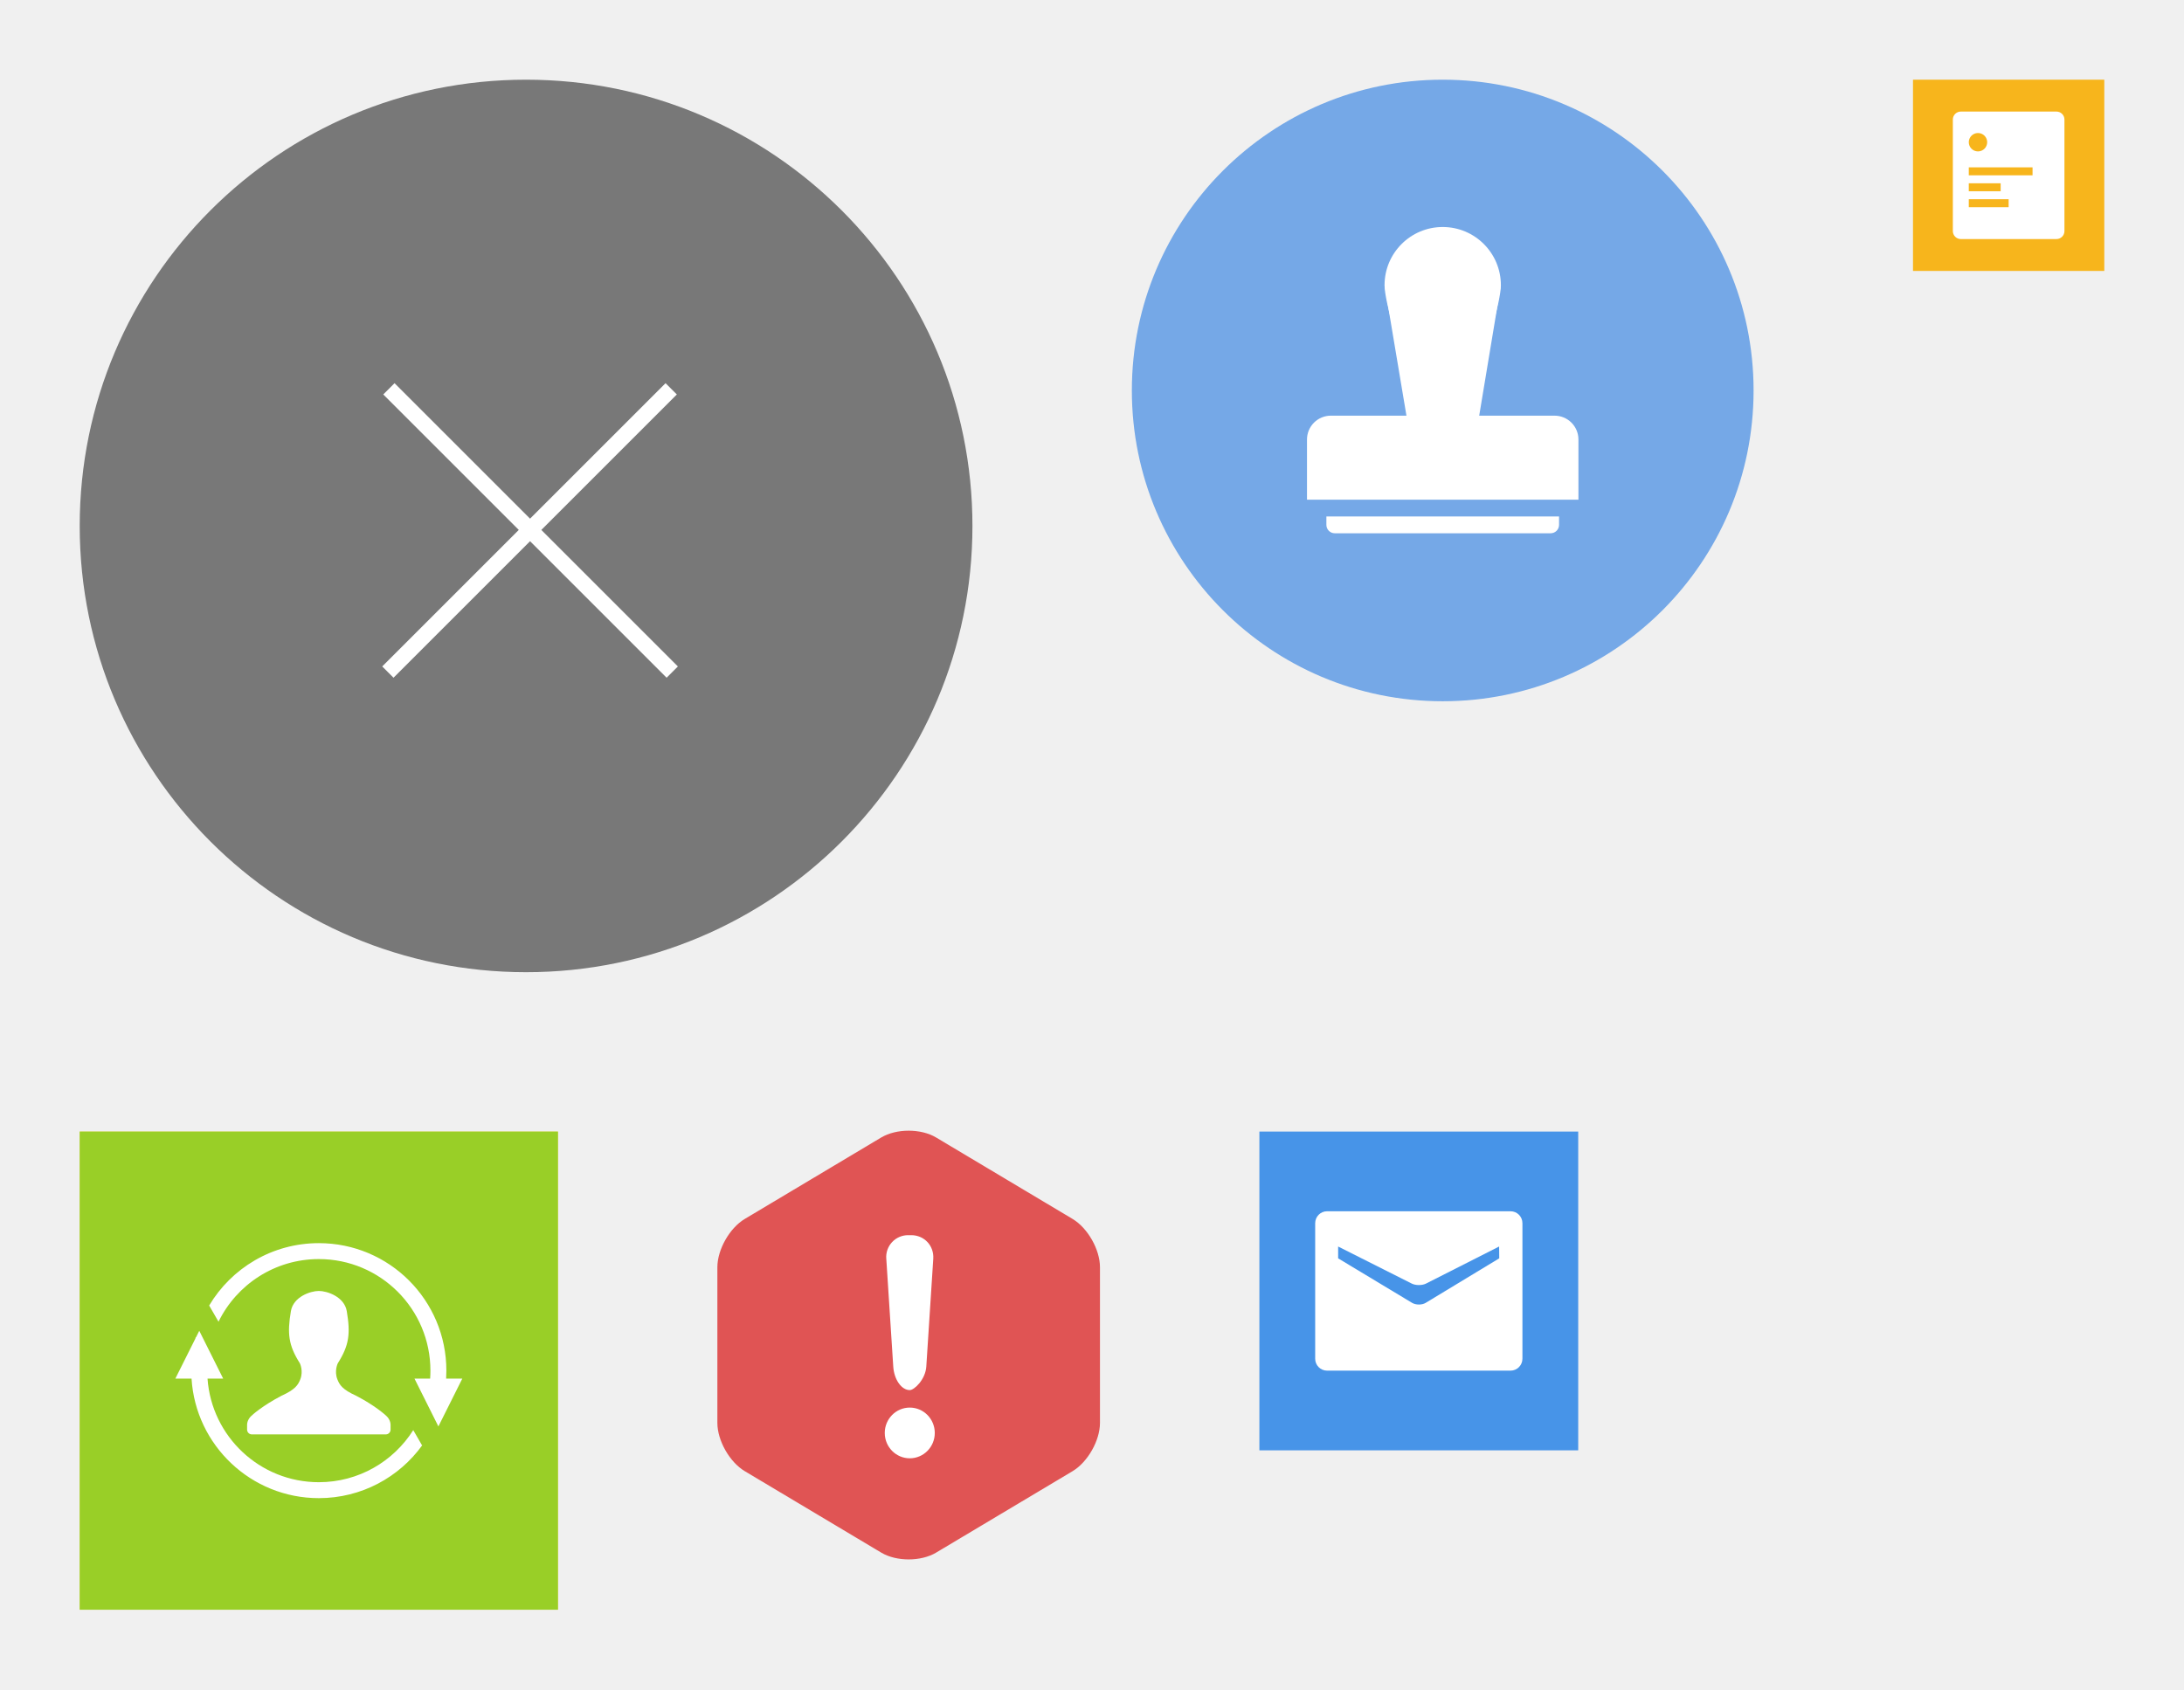
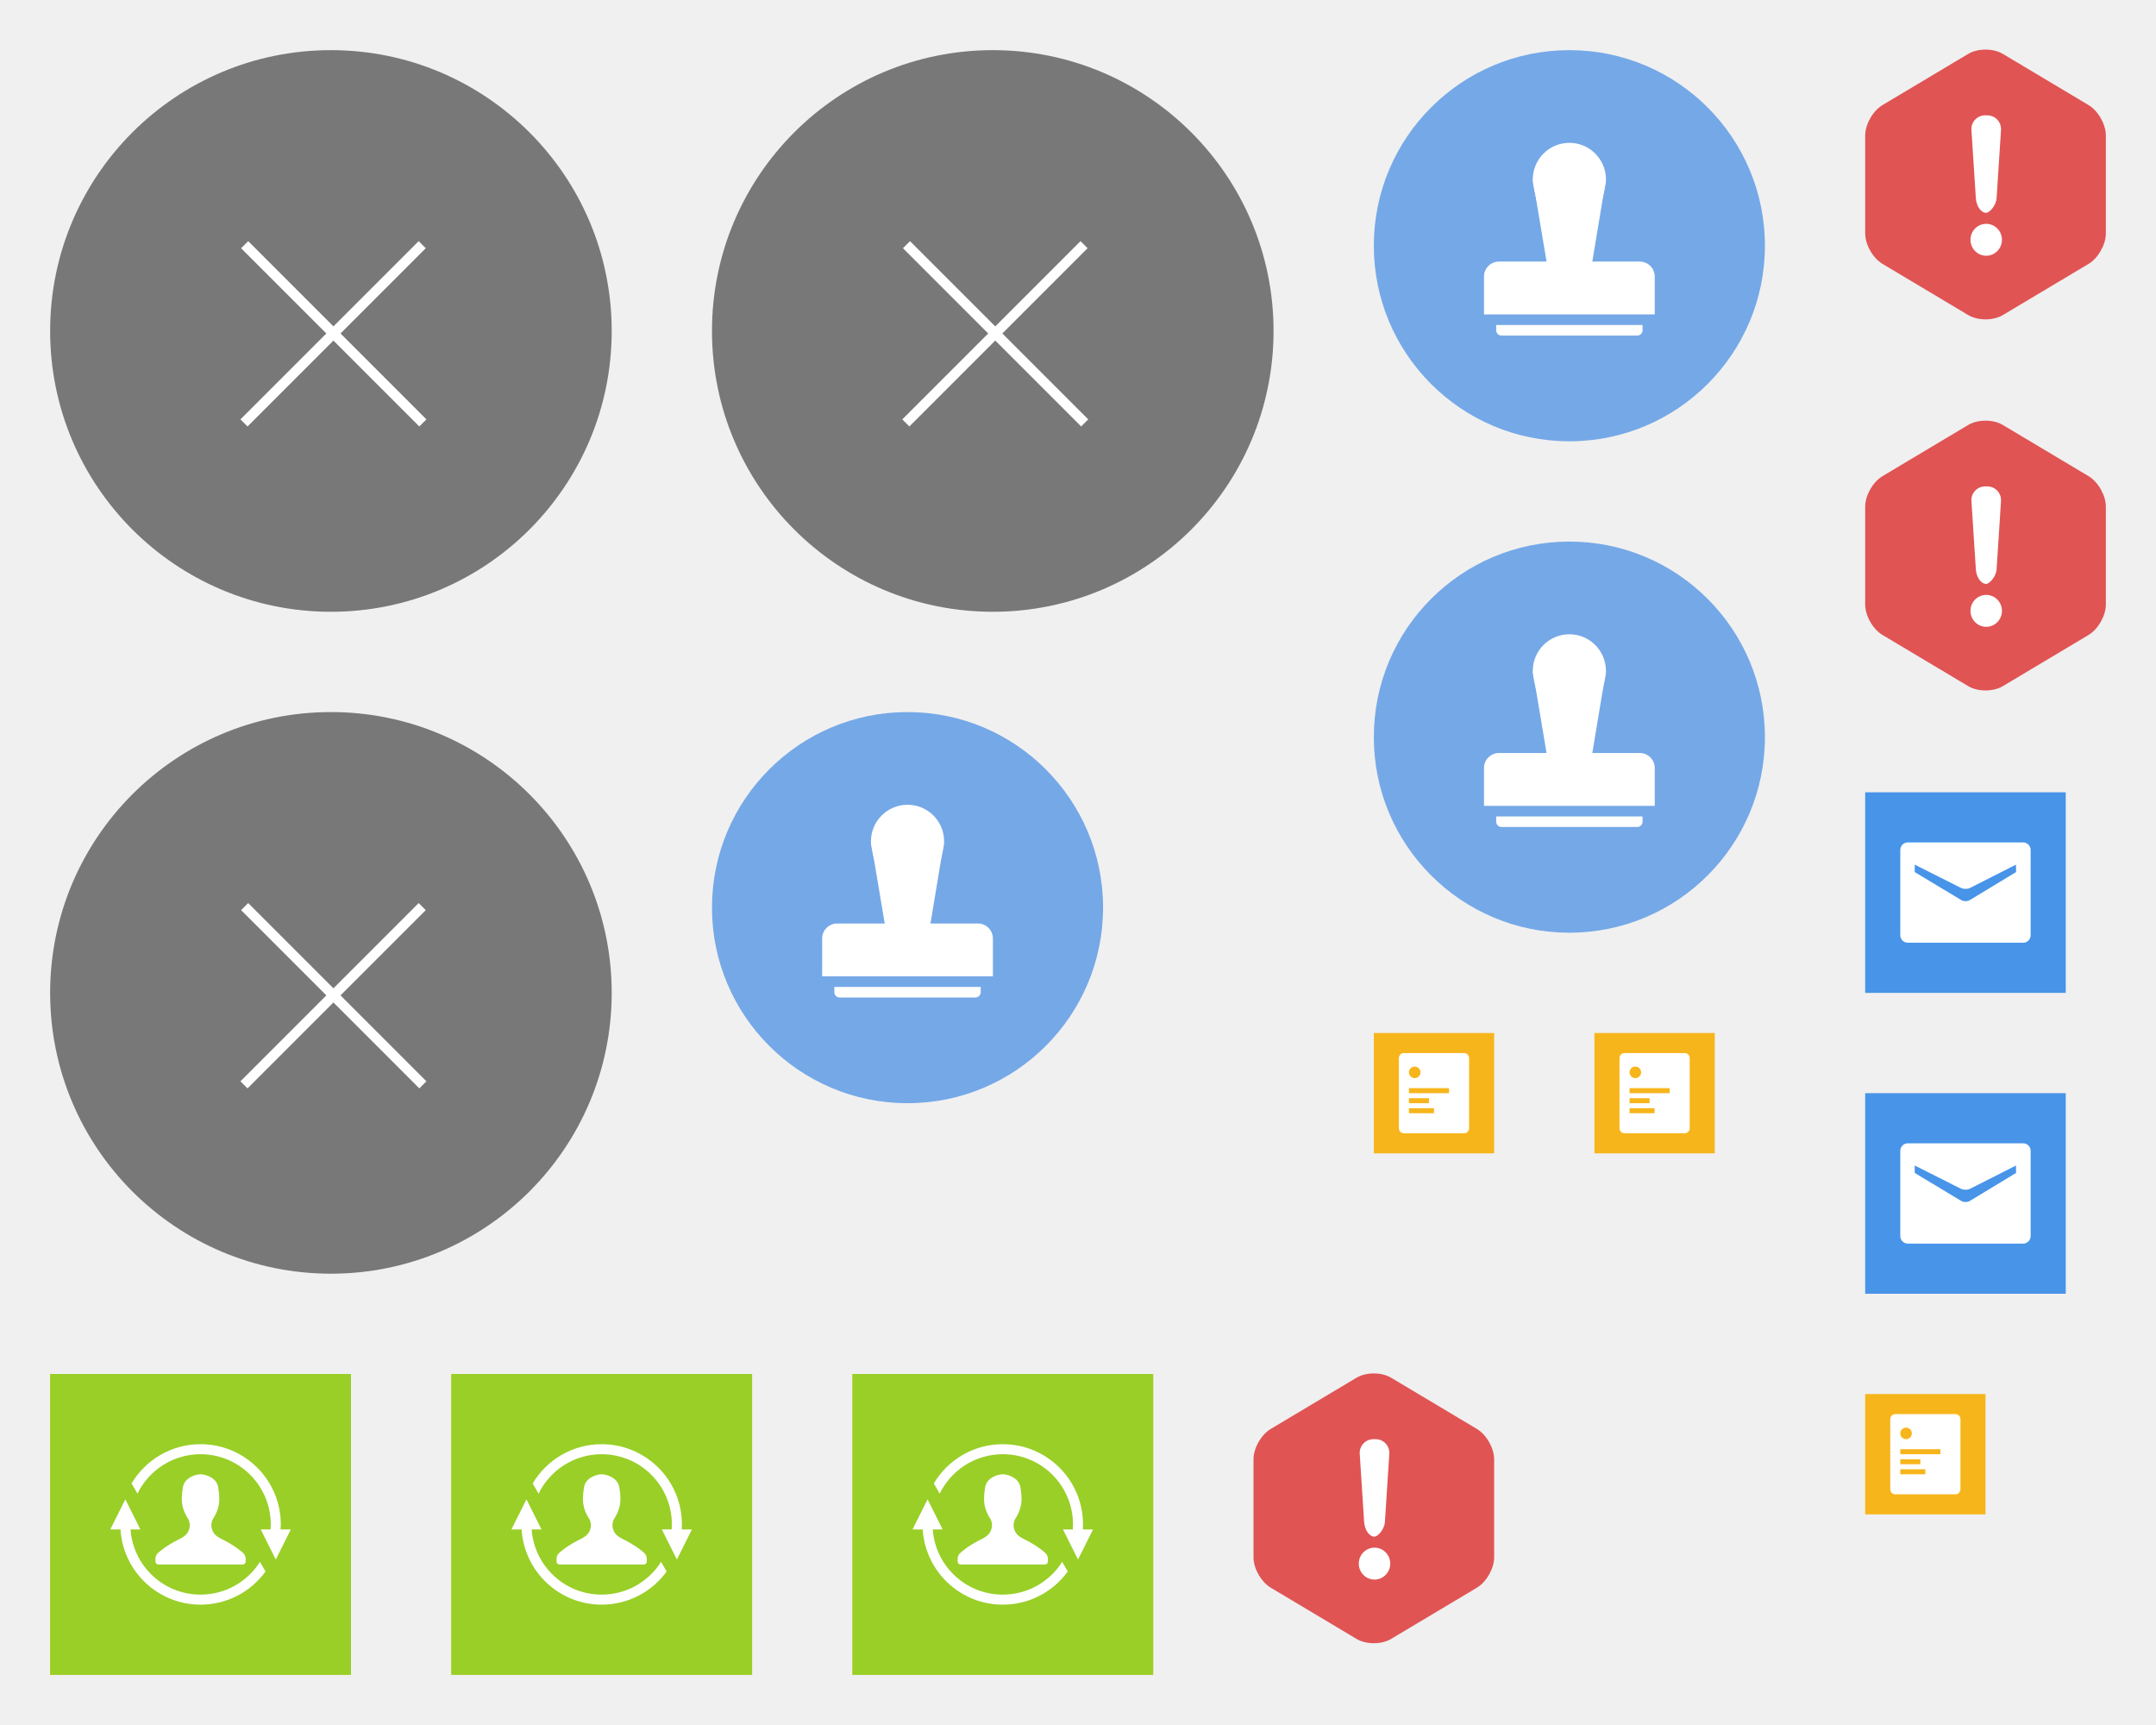
- <svg xmlns="http://www.w3.org/2000/svg" xmlns:xlink="http://www.w3.org/1999/xlink" width="274" height="212" viewBox="0 0 274 212">
-   <svg width="60" height="60" viewBox="-10 -10 60 60" id="svgIcon_AppExmail" x="148" y="132">
+ <svg xmlns="http://www.w3.org/2000/svg" xmlns:xlink="http://www.w3.org/1999/xlink" width="430" height="344">
+   <svg width="60" height="60" viewBox="-10 -10 60 60" x="362" y="208">
    <g fill="none" fill-rule="evenodd">
      <path fill="#4794E8" d="M0 0h40v40H0z" />
      <path d="M7 11.503C7 10.673 7.669 10 8.491 10H31.51c.823 0 1.491.665 1.491 1.503v16.994c0 .83-.669 1.503-1.491 1.503H8.49A1.492 1.492 0 0 1 7 28.497V11.503zm2.88 2.921v1.483l9.27 5.582c.48.288 1.249.287 1.723 0l9.218-5.582-.014-1.483-9.17 4.65c-.486.247-1.295.25-1.792 0l-9.235-4.65z" fill="#FFF" />
    </g>
  </svg>
-   <svg width="44" height="44" viewBox="-10 -10 44 44" id="svgIcon_AppPermissionWorknote" x="230">
+   <svg width="60" height="60" viewBox="-10 -10 60 60" x="362" y="148">
+     <g fill="none" fill-rule="evenodd">
+       <path fill="#4794E8" d="M0 0h40v40H0z" />
+       <path d="M7 11.503C7 10.673 7.669 10 8.491 10H31.51c.823 0 1.491.665 1.491 1.503v16.994c0 .83-.669 1.503-1.491 1.503H8.49A1.492 1.492 0 0 1 7 28.497V11.503zm2.88 2.921v1.483l9.27 5.582c.48.288 1.249.287 1.723 0l9.218-5.582-.014-1.483-9.17 4.65c-.486.247-1.295.25-1.792 0l-9.235-4.65z" fill="#FFF" />
+     </g>
+   </svg>
+   <svg width="44" height="44" viewBox="-10 -10 44 44" x="308" y="196">
    <g fill="none" fill-rule="evenodd">
      <path fill="#F7B51C" d="M0 0h24v24H0z" />
      <path d="M5 5c0-.552.45-1 1.007-1h11.986C18.55 4 19 4.445 19 5v14c0 .552-.45 1-1.007 1H6.007A1.002 1.002 0 0 1 5 19V5z" fill="#FFF" />
      <rect fill="#F7B51C" x="7" y="6.692" width="2.308" height="2.308" rx="1.154" />
-       <path fill="#F7B51C" d="M7 11h8v1H7zM7 13h4v1H7zM7 15h5v1H7z" />
+       <path fill="#F7B51C" d="M7 11h8v1H7zm0 2h4v1H7zm0 2h5v1H7z" />
    </g>
  </svg>
-   <svg width="132" height="132" viewBox="-10 -10 132 132" id="svgIcon_CardClose">
+   <svg width="44" height="44" viewBox="-10 -10 44 44" x="264" y="196">
+     <g fill="none" fill-rule="evenodd">
+       <path fill="#F7B51C" d="M0 0h24v24H0z" />
+       <path d="M5 5c0-.552.45-1 1.007-1h11.986C18.55 4 19 4.445 19 5v14c0 .552-.45 1-1.007 1H6.007A1.002 1.002 0 0 1 5 19V5z" fill="#FFF" />
+       <rect fill="#F7B51C" x="7" y="6.692" width="2.308" height="2.308" rx="1.154" />
+       <path fill="#F7B51C" d="M7 11h8v1H7zm0 2h4v1H7zm0 2h5v1H7z" />
+     </g>
+   </svg>
+   <svg width="44" height="44" viewBox="-10 -10 44 44" x="362" y="268">
+     <g fill="none" fill-rule="evenodd">
+       <path fill="#F7B51C" d="M0 0h24v24H0z" />
+       <path d="M5 5c0-.552.45-1 1.007-1h11.986C18.55 4 19 4.445 19 5v14c0 .552-.45 1-1.007 1H6.007A1.002 1.002 0 0 1 5 19V5z" fill="#FFF" />
+       <rect fill="#F7B51C" x="7" y="6.692" width="2.308" height="2.308" rx="1.154" />
+       <path fill="#F7B51C" d="M7 11h8v1H7zm0 2h4v1H7zm0 2h5v1H7z" />
+     </g>
+   </svg>
+   <svg width="132" height="132" viewBox="-10 -10 132 132">
    <g fill="none" fill-rule="evenodd">
      <circle fill-opacity=".5" fill="#000" cx="56" cy="56" r="56" />
-       <g transform="translate(39 39)" stroke="#FFF" stroke-width="2" stroke-linecap="square">
-         <path d="M.5.5l34.132 34.132M34.5.5L.368 34.632" />
+       <path d="M39.5 39.5l34.132 34.132M73.5 39.5L39.368 73.632" stroke="#FFF" stroke-width="2" stroke-linecap="square" />
+     </g>
+   </svg>
+   <svg width="132" height="132" viewBox="-10 -10 132 132" x="132">
+     <g fill="none" fill-rule="evenodd">
+       <circle fill-opacity=".5" fill="#000" cx="56" cy="56" r="56" />
+       <path d="M39.5 39.5l34.132 34.132M73.5 39.5L39.368 73.632" stroke="#FFF" stroke-width="2" stroke-linecap="square" />
+     </g>
+   </svg>
+   <svg width="132" height="132" viewBox="-10 -10 132 132" y="132">
+     <g fill="none" fill-rule="evenodd">
+       <circle fill-opacity=".5" fill="#000" cx="56" cy="56" r="56" />
+       <path d="M39.5 39.5l34.132 34.132M73.5 39.5L39.368 73.632" stroke="#FFF" stroke-width="2" stroke-linecap="square" />
+     </g>
+   </svg>
+   <svg width="98" height="98" viewBox="-10 -10 98 98" x="132" y="132">
+     <g fill="none" fill-rule="evenodd">
+       <rect fill="#67A0E6" opacity=".9" width="78" height="78" rx="39" />
+       <g fill="#FFF">
+         <path d="M21.973 45.155a2.99 2.99 0 0 1 2.992-2.993h28.07a2.99 2.99 0 0 1 2.992 2.993v7.548H21.973v-7.548zm2.432 9.656h29.19v1.054c0 .582-.47 1.054-1.057 1.054H25.461a1.052 1.052 0 0 1-1.056-1.054v-1.054z" />
+         <path d="M39 50.109s7.297-20.295 7.297-24.325a7.297 7.297 0 0 0-14.594 0c0 4.03 7.297 24.324 7.297 24.324z" />
+         <path d="M31.703 25.784h14.594l-3.636 21.892h-7.286z" />
      </g>
    </g>
  </svg>
-   <svg width="98" height="98" viewBox="-10 -10 98 98" id="svgIcon_ClaimFeatureApproval" x="132">
+   <svg width="98" height="98" viewBox="-10 -10 98 98" x="264" y="98">
    <g fill="none" fill-rule="evenodd">
      <rect fill="#67A0E6" opacity=".9" width="78" height="78" rx="39" />
-       <g transform="translate(21.081 17.919)" fill="#FFF">
-         <path d="M.892 27.236a2.99 2.99 0 0 1 2.992-2.993h28.07a2.99 2.99 0 0 1 2.992 2.993v7.548H.892v-7.548zm2.432 9.656h29.19v1.054c0 .582-.47 1.054-1.057 1.054H4.38a1.052 1.052 0 0 1-1.056-1.054v-1.054z" />
-         <path d="M17.919 32.19s7.297-20.295 7.297-24.325a7.297 7.297 0 0 0-14.594 0c0 4.03 7.297 24.324 7.297 24.324z" />
-         <path d="M10.622 7.865h14.594L21.58 29.757h-7.286z" />
+       <g fill="#FFF">
+         <path d="M21.973 45.155a2.99 2.99 0 0 1 2.992-2.993h28.07a2.99 2.99 0 0 1 2.992 2.993v7.548H21.973v-7.548zm2.432 9.656h29.19v1.054c0 .582-.47 1.054-1.057 1.054H25.461a1.052 1.052 0 0 1-1.056-1.054v-1.054z" />
+         <path d="M39 50.109s7.297-20.295 7.297-24.325a7.297 7.297 0 0 0-14.594 0c0 4.03 7.297 24.324 7.297 24.324z" />
+         <path d="M31.703 25.784h14.594l-3.636 21.892h-7.286z" />
      </g>
    </g>
  </svg>
-   <svg width="68" height="74" viewBox="-10 -10 68 74" id="svgIcon_CorpAuthErr" x="80" y="132">
-     <g transform="translate(0 -1)" fill="none" fill-rule="evenodd">
-       <path d="M20.561 1.74c1.9-1.134 4.977-1.135 6.878 0L44.56 11.96C46.461 13.095 48 15.8 48 18.02v19.538c0 2.213-1.538 4.924-3.439 6.059L27.44 53.838c-1.9 1.134-4.977 1.135-6.878 0L3.44 43.617C1.539 42.483 0 39.777 0 37.558V18.02c0-2.212 1.538-4.924 3.439-6.058L20.56 1.739z" fill="#E05454" />
-       <path d="M21.19 16.953A2.74 2.74 0 0 1 23.955 14h.368c1.631 0 2.869 1.321 2.763 2.953l-.874 13.536c-.105 1.631-1.521 2.953-2.074 2.953 0 0-.349 0 0 0-1.04 0-1.967-1.321-2.072-2.953l-.874-13.536zM24.139 42C22.405 42 21 40.575 21 38.818s1.405-3.182 3.138-3.182c1.733 0 3.138 1.425 3.138 3.182S25.87 42 24.138 42z" fill="#FFF" />
+   <svg width="98" height="98" viewBox="-10 -10 98 98" x="264">
+     <g fill="none" fill-rule="evenodd">
+       <rect fill="#67A0E6" opacity=".9" width="78" height="78" rx="39" />
+       <g fill="#FFF">
+         <path d="M21.973 45.155a2.99 2.99 0 0 1 2.992-2.993h28.07a2.99 2.99 0 0 1 2.992 2.993v7.548H21.973v-7.548zm2.432 9.656h29.19v1.054c0 .582-.47 1.054-1.057 1.054H25.461a1.052 1.052 0 0 1-1.056-1.054v-1.054z" />
+         <path d="M39 50.109s7.297-20.295 7.297-24.325a7.297 7.297 0 0 0-14.594 0c0 4.03 7.297 24.324 7.297 24.324z" />
+         <path d="M31.703 25.784h14.594l-3.636 21.892h-7.286z" />
+       </g>
    </g>
  </svg>
-   <svg width="80" height="80" viewBox="-10 -10 80 80" id="svgIcon_Members" y="132">
+   <svg width="68" height="74" viewBox="-10 -10 68 74" x="240" y="264">
+     <g fill="none" fill-rule="evenodd">
+       <path d="M20.561.74c1.9-1.134 4.977-1.135 6.878 0L44.56 10.96C46.461 12.095 48 14.8 48 17.02v19.538c0 2.213-1.538 4.924-3.439 6.059L27.44 52.838c-1.9 1.134-4.977 1.135-6.878 0L3.44 42.617C1.539 41.483 0 38.777 0 36.558V17.02c0-2.212 1.538-4.924 3.439-6.058L20.56.739z" fill="#E05454" />
+       <path d="M21.19 15.953A2.74 2.74 0 0 1 23.955 13h.368c1.631 0 2.869 1.321 2.763 2.953l-.874 13.536c-.105 1.631-1.521 2.953-2.074 2.953 0 0-.349 0 0 0-1.04 0-1.967-1.321-2.072-2.953l-.874-13.536zM24.139 41C22.405 41 21 39.575 21 37.818s1.405-3.182 3.138-3.182c1.733 0 3.138 1.425 3.138 3.182S25.87 41 24.138 41z" fill="#FFF" />
+     </g>
+   </svg>
+   <svg width="68" height="74" viewBox="-10 -10 68 74" x="362">
+     <g fill="none" fill-rule="evenodd">
+       <path d="M20.561.74c1.9-1.134 4.977-1.135 6.878 0L44.56 10.96C46.461 12.095 48 14.8 48 17.02v19.538c0 2.213-1.538 4.924-3.439 6.059L27.44 52.838c-1.9 1.134-4.977 1.135-6.878 0L3.44 42.617C1.539 41.483 0 38.777 0 36.558V17.02c0-2.212 1.538-4.924 3.439-6.058L20.56.739z" fill="#E05454" />
+       <path d="M21.19 15.953A2.74 2.74 0 0 1 23.955 13h.368c1.631 0 2.869 1.321 2.763 2.953l-.874 13.536c-.105 1.631-1.521 2.953-2.074 2.953 0 0-.349 0 0 0-1.04 0-1.967-1.321-2.072-2.953l-.874-13.536zM24.139 41C22.405 41 21 39.575 21 37.818s1.405-3.182 3.138-3.182c1.733 0 3.138 1.425 3.138 3.182S25.87 41 24.138 41z" fill="#FFF" />
+     </g>
+   </svg>
+   <svg width="68" height="74" viewBox="-10 -10 68 74" x="362" y="74">
+     <g fill="none" fill-rule="evenodd">
+       <path d="M20.561.74c1.9-1.134 4.977-1.135 6.878 0L44.56 10.96C46.461 12.095 48 14.8 48 17.02v19.538c0 2.213-1.538 4.924-3.439 6.059L27.44 52.838c-1.9 1.134-4.977 1.135-6.878 0L3.44 42.617C1.539 41.483 0 38.777 0 36.558V17.02c0-2.212 1.538-4.924 3.439-6.058L20.56.739z" fill="#E05454" />
+       <path d="M21.19 15.953A2.74 2.74 0 0 1 23.955 13h.368c1.631 0 2.869 1.321 2.763 2.953l-.874 13.536c-.105 1.631-1.521 2.953-2.074 2.953 0 0-.349 0 0 0-1.04 0-1.967-1.321-2.072-2.953l-.874-13.536zM24.139 41C22.405 41 21 39.575 21 37.818s1.405-3.182 3.138-3.182c1.733 0 3.138 1.425 3.138 3.182S25.87 41 24.138 41z" fill="#FFF" />
+     </g>
+   </svg>
+   <svg width="80" height="80" viewBox="-10 -10 80 80" y="264">
    <defs>
-       <path id="fa" d="M0 0h60v60H0z" />
+       <path id="a" d="M0 0h60v60H0z" />
    </defs>
    <g fill="none" fill-rule="evenodd">
-       <mask id="fb" fill="#fff">
-         <use xlink:href="#fa" />
+       <mask id="b" fill="#fff">
+         <use xlink:href="#a" />
      </mask>
-       <use fill="#FC0" xlink:href="#fa" />
-       <use fill-opacity=".6" fill="#55D041" xlink:href="#fa" />
-       <path d="M30 38V20c1.045 0 3.2.724 3.505 2.534.476 2.816.303 4.29-1.125 6.542 0 0-.474.949-.052 2.02.276.702.626 1.272 2.367 2.061 2.342 1.224 3.63 2.369 3.853 2.599.222.23.317.467.317.467.075.147.135.4.135.564v.616c0 .33-.27.597-.597.597H30zm0 0h-8.403a.599.599 0 0 1-.597-.597v-.616c0-.164.06-.417.135-.564 0 0 .095-.237.317-.467.223-.23 1.51-1.375 3.853-2.599 1.741-.789 2.09-1.36 2.367-2.06.422-1.072-.052-2.021-.052-2.021-1.428-2.253-1.6-3.726-1.125-6.542C26.801 20.724 28.955 20 30 20v18z" fill="#FFF" mask="url(#fb)" />
-       <path d="M14.03 31H12l2.508-5.017.051-.192.025.042L15 25l3 6h-1.965c.513 7.265 6.57 13 13.965 13 4.988 0 9.366-2.608 11.846-6.535l1.1 1.906.04-.023C40.082 43.378 35.347 46 30 46c-8.5 0-15.453-6.63-15.97-15zm31.94 0H48l-3 6-3-6h1.965c.023-.33.035-.664.035-1 0-7.732-6.268-14-14-14-5.53 0-10.31 3.206-12.585 7.86l-1.173-2.032C19.032 17.14 24.149 14 30 14c8.837 0 16 7.163 16 16 0 .336-.01.67-.03 1z" fill="#FFF" fill-rule="nonzero" mask="url(#fb)" />
+       <use fill="#FC0" xlink:href="#a" />
+       <use fill-opacity=".6" fill="#55D041" xlink:href="#a" />
+       <path d="M30 38V20c1.045 0 3.2.724 3.505 2.534.476 2.816.303 4.29-1.125 6.542 0 0-.474.949-.052 2.02.276.702.626 1.272 2.367 2.061 2.342 1.224 3.63 2.369 3.853 2.599.222.23.317.467.317.467.075.147.135.4.135.564v.616c0 .33-.27.597-.597.597H30zm0 0h-8.403a.599.599 0 0 1-.597-.597v-.616c0-.164.06-.417.135-.564 0 0 .095-.237.317-.467.223-.23 1.51-1.375 3.853-2.599 1.741-.789 2.09-1.36 2.367-2.06.422-1.072-.052-2.021-.052-2.021-1.428-2.253-1.6-3.726-1.125-6.542C26.801 20.724 28.955 20 30 20v18z" fill="#FFF" mask="url(#b)" />
+       <path d="M14.03 31H12l2.508-5.017.051-.192.025.042L15 25l3 6h-1.965c.513 7.265 6.57 13 13.965 13 4.988 0 9.366-2.608 11.846-6.535l1.1 1.906.04-.023A15.974 15.974 0 0 1 30 46c-8.5 0-15.453-6.63-15.97-15zm31.94 0H48l-3 6-3-6h1.965c.023-.33.035-.664.035-1 0-7.732-6.268-14-14-14-5.53 0-10.31 3.206-12.585 7.86l-1.173-2.032C19.032 17.14 24.149 14 30 14c8.837 0 16 7.163 16 16 0 .336-.01.67-.03 1z" fill="#FFF" fill-rule="nonzero" mask="url(#b)" />
+     </g>
+   </svg>
+   <svg width="80" height="80" viewBox="-10 -10 80 80" x="160" y="264">
+     <defs>
+       <path id="c" d="M0 0h60v60H0z" />
+     </defs>
+     <g fill="none" fill-rule="evenodd">
+       <mask id="d" fill="#fff">
+         <use xlink:href="#c" />
+       </mask>
+       <use fill="#FC0" xlink:href="#c" />
+       <use fill-opacity=".6" fill="#55D041" xlink:href="#c" />
+       <path d="M30 38V20c1.045 0 3.2.724 3.505 2.534.476 2.816.303 4.29-1.125 6.542 0 0-.474.949-.052 2.02.276.702.626 1.272 2.367 2.061 2.342 1.224 3.63 2.369 3.853 2.599.222.23.317.467.317.467.075.147.135.4.135.564v.616c0 .33-.27.597-.597.597H30zm0 0h-8.403a.599.599 0 0 1-.597-.597v-.616c0-.164.06-.417.135-.564 0 0 .095-.237.317-.467.223-.23 1.51-1.375 3.853-2.599 1.741-.789 2.09-1.36 2.367-2.06.422-1.072-.052-2.021-.052-2.021-1.428-2.253-1.6-3.726-1.125-6.542C26.801 20.724 28.955 20 30 20v18z" fill="#FFF" mask="url(#d)" />
+       <path d="M14.03 31H12l2.508-5.017.051-.192.025.042L15 25l3 6h-1.965c.513 7.265 6.57 13 13.965 13 4.988 0 9.366-2.608 11.846-6.535l1.1 1.906.04-.023A15.974 15.974 0 0 1 30 46c-8.5 0-15.453-6.63-15.97-15zm31.94 0H48l-3 6-3-6h1.965c.023-.33.035-.664.035-1 0-7.732-6.268-14-14-14-5.53 0-10.31 3.206-12.585 7.86l-1.173-2.032C19.032 17.14 24.149 14 30 14c8.837 0 16 7.163 16 16 0 .336-.01.67-.03 1z" fill="#FFF" fill-rule="nonzero" mask="url(#d)" />
+     </g>
+   </svg>
+   <svg width="80" height="80" viewBox="-10 -10 80 80" x="80" y="264">
+     <defs>
+       <path id="e" d="M0 0h60v60H0z" />
+     </defs>
+     <g fill="none" fill-rule="evenodd">
+       <mask id="f" fill="#fff">
+         <use xlink:href="#e" />
+       </mask>
+       <use fill="#FC0" xlink:href="#e" />
+       <use fill-opacity=".6" fill="#55D041" xlink:href="#e" />
+       <path d="M30 38V20c1.045 0 3.2.724 3.505 2.534.476 2.816.303 4.29-1.125 6.542 0 0-.474.949-.052 2.02.276.702.626 1.272 2.367 2.061 2.342 1.224 3.63 2.369 3.853 2.599.222.23.317.467.317.467.075.147.135.4.135.564v.616c0 .33-.27.597-.597.597H30zm0 0h-8.403a.599.599 0 0 1-.597-.597v-.616c0-.164.06-.417.135-.564 0 0 .095-.237.317-.467.223-.23 1.51-1.375 3.853-2.599 1.741-.789 2.09-1.36 2.367-2.06.422-1.072-.052-2.021-.052-2.021-1.428-2.253-1.6-3.726-1.125-6.542C26.801 20.724 28.955 20 30 20v18z" fill="#FFF" mask="url(#f)" />
+       <path d="M14.03 31H12l2.508-5.017.051-.192.025.042L15 25l3 6h-1.965c.513 7.265 6.57 13 13.965 13 4.988 0 9.366-2.608 11.846-6.535l1.1 1.906.04-.023A15.974 15.974 0 0 1 30 46c-8.5 0-15.453-6.63-15.97-15zm31.94 0H48l-3 6-3-6h1.965c.023-.33.035-.664.035-1 0-7.732-6.268-14-14-14-5.53 0-10.31 3.206-12.585 7.86l-1.173-2.032C19.032 17.14 24.149 14 30 14c8.837 0 16 7.163 16 16 0 .336-.01.67-.03 1z" fill="#FFF" fill-rule="nonzero" mask="url(#f)" />
    </g>
  </svg>
</svg>
